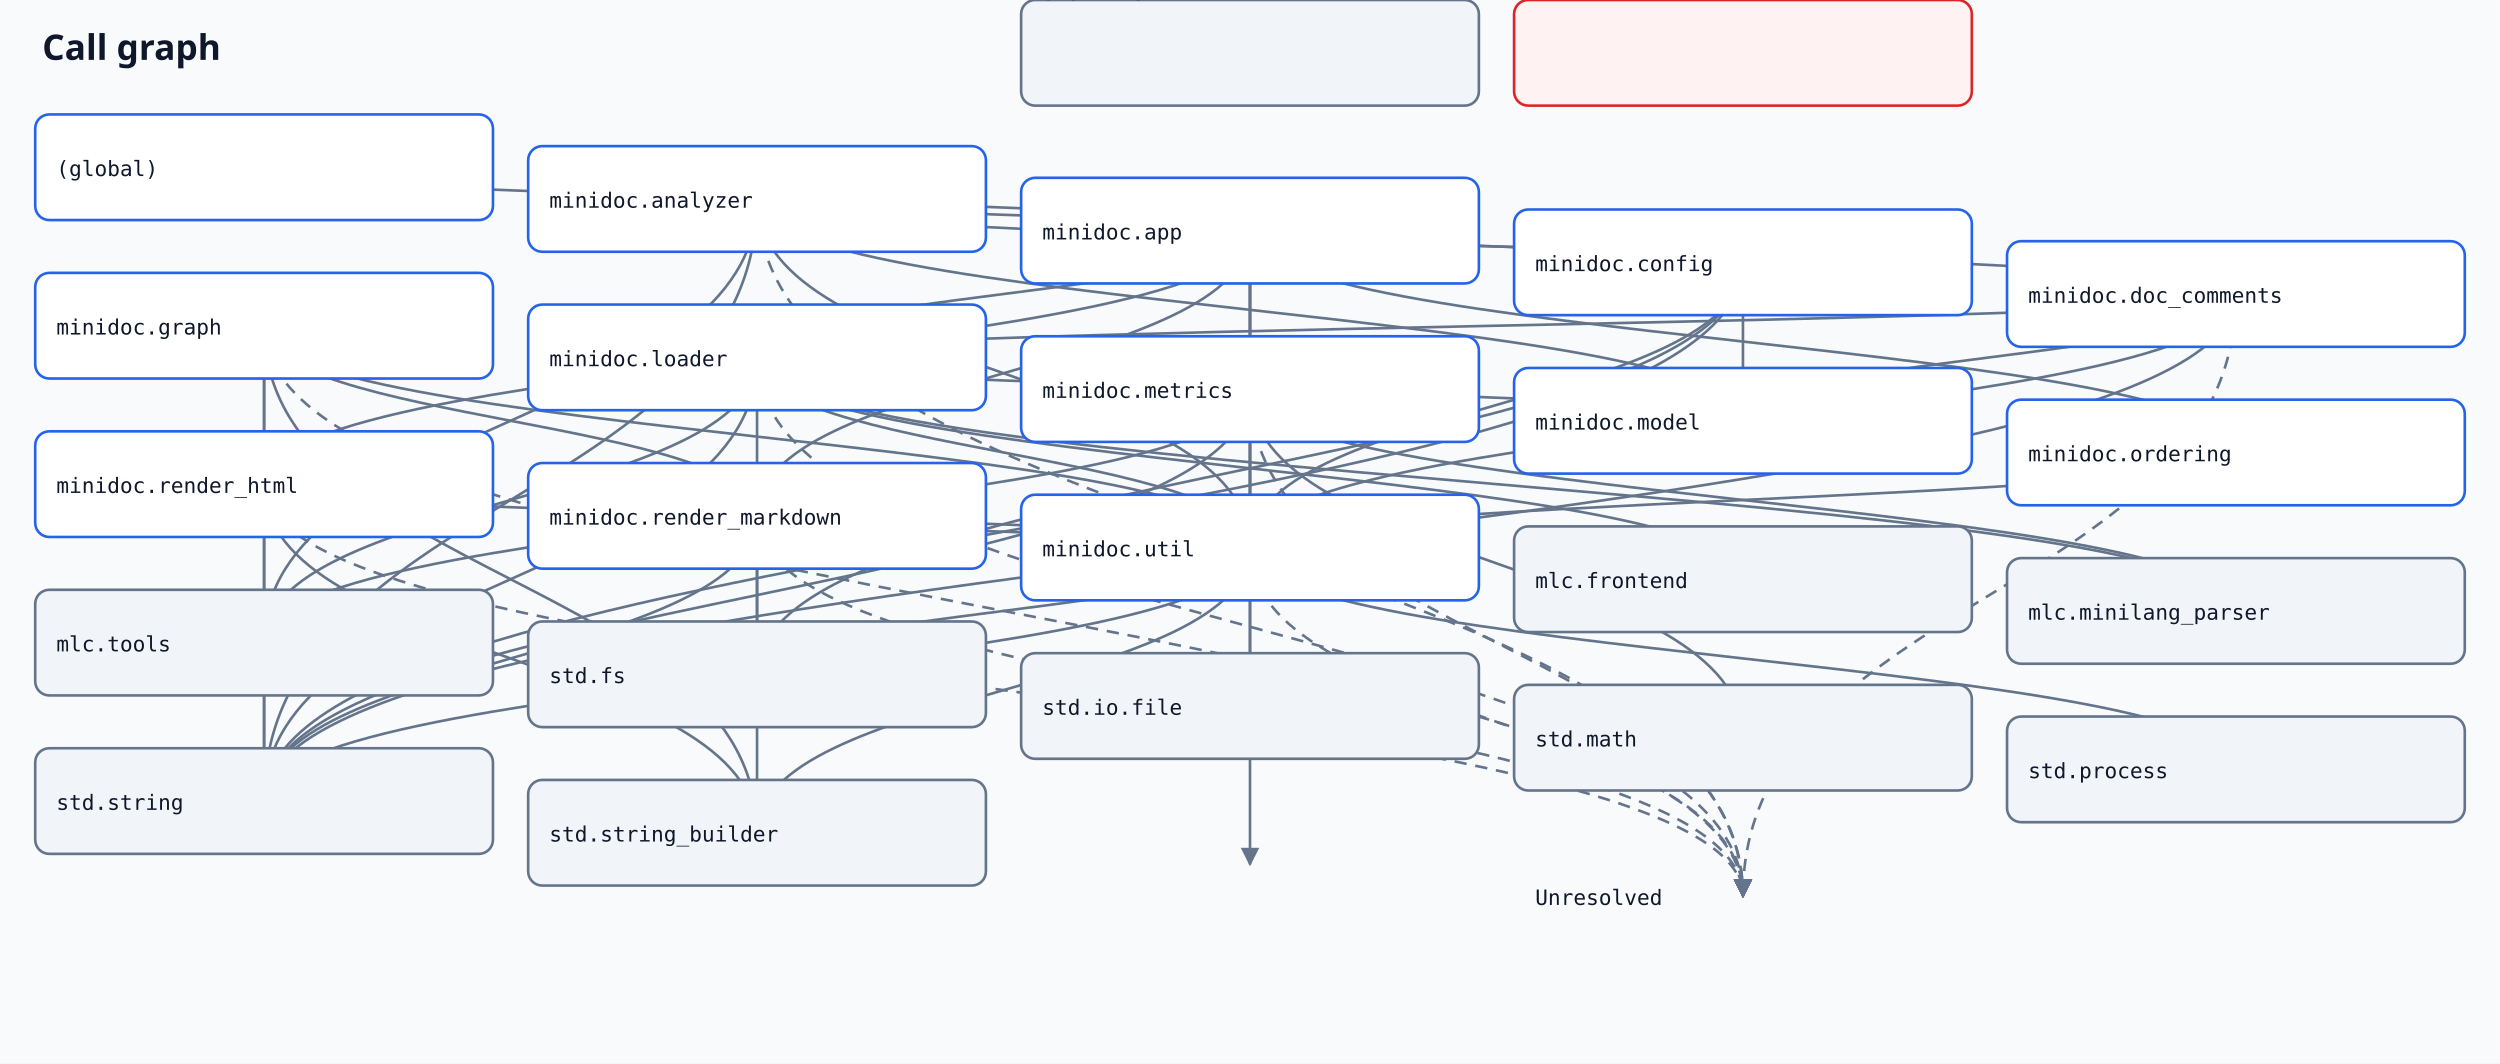
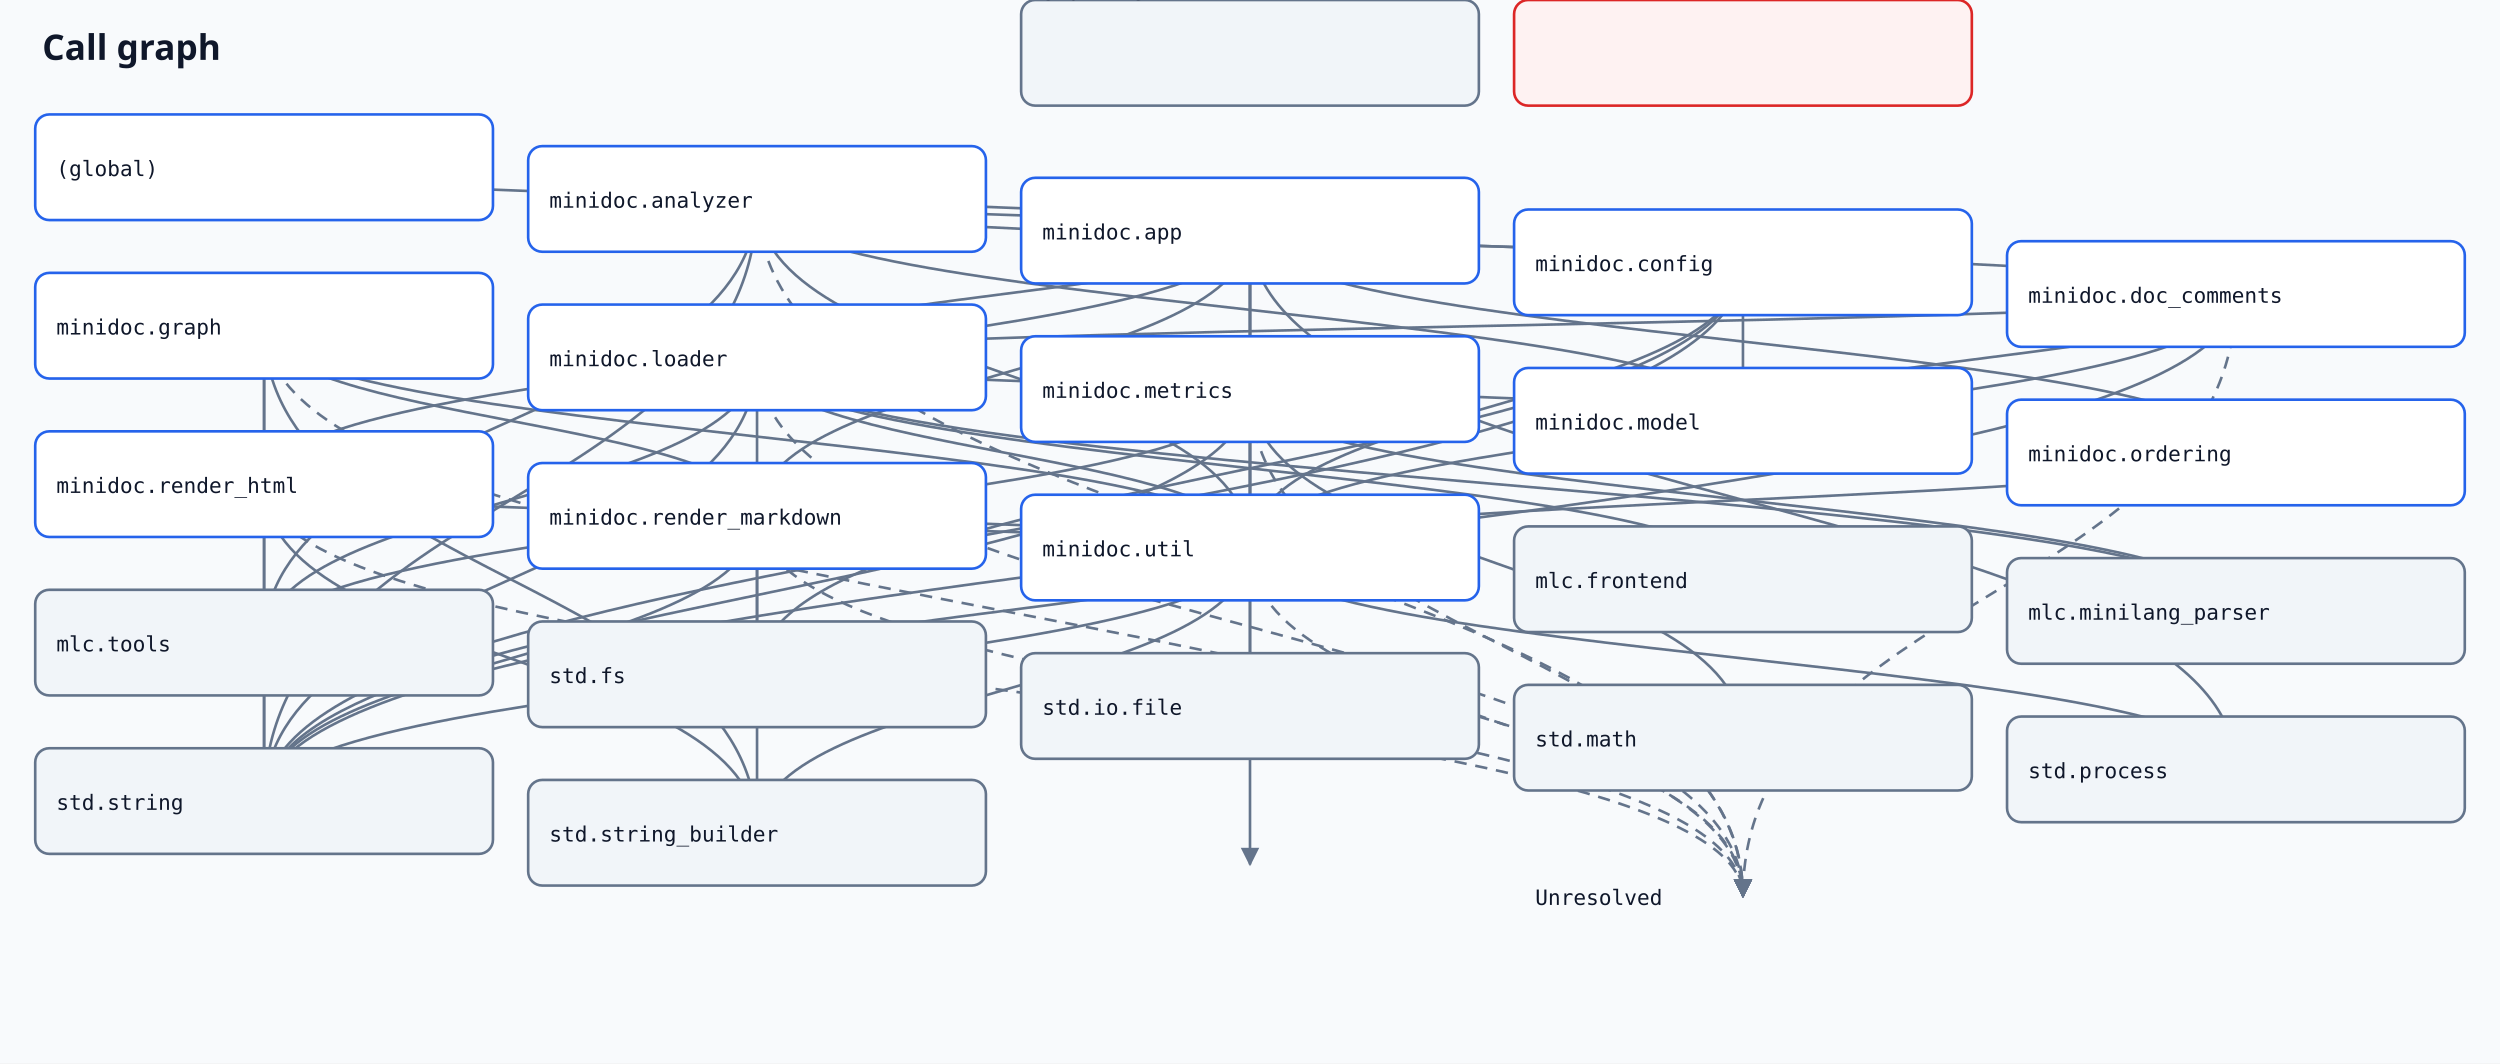
<svg xmlns="http://www.w3.org/2000/svg" width="1420" height="604" viewBox="0 0 1420 604" role="img" aria-labelledby="title desc">
  <defs>
    <marker id="arrow" viewBox="0 0 10 10" refX="9" refY="5" markerWidth="7" markerHeight="7" orient="auto-start-reverse">
      <path d="M 0 0 L 10 5 L 0 10 z" fill="#64748b" />
    </marker>
  </defs>
  <rect width="100%" height="100%" fill="#f8fafc" />
  <text x="24" y="34" font-family="system-ui,sans-serif" font-size="20" font-weight="700" fill="#0f172a">Call graph</text>
  <path d="M 150 95 C 150 113, 710 113, 710 131" fill="none" stroke="#64748b" stroke-width="1.5" marker-end="url(#arrow)" />
  <path d="M 430 113 C 430 140, 1270 140, 1270 167" fill="none" stroke="#64748b" stroke-width="1.5" marker-end="url(#arrow)" />
  <path d="M 430 113 C 430 239, 150 239, 150 365" fill="none" stroke="#64748b" stroke-width="1.5" marker-end="url(#arrow)" />
  <path d="M 430 113 C 430 311, 990 311, 990 509." fill="none" stroke="#64748b" stroke-width="1.5" stroke-dasharray="7 5" marker-end="url(#arrow)" />
  <path d="M 430 113 C 430 284, 150 284, 150 455" fill="none" stroke="#64748b" stroke-width="1.5" marker-end="url(#arrow)" />
  <path d="M 430 113 C 430 212, 710 212, 710 311" fill="none" stroke="#64748b" stroke-width="1.5" marker-end="url(#arrow)" />
  <path d="M 430 113 C 430 176, 990 176, 990 239" fill="none" stroke="#64748b" stroke-width="1.5" marker-end="url(#arrow)" />
+   <path d="M 710 131 C 710 284, 1270 284, 1270 437" fill="none" stroke="#64748b" stroke-width="1.5" marker-end="url(#arrow)" />
+   <path d="M 710 131 C 710 311, 710 311, 710 491." fill="none" stroke="#64748b" stroke-width="1.5" marker-end="url(#arrow)" />
  <path d="M 710 131 C 710 122, 430 122, 430 113" fill="none" stroke="#64748b" stroke-width="1.5" marker-end="url(#arrow)" />
  <path d="M 710 131 C 710 167, 430 167, 430 203" fill="none" stroke="#64748b" stroke-width="1.5" marker-end="url(#arrow)" />
  <path d="M 710 131 C 710 176, 710 176, 710 221" fill="none" stroke="#64748b" stroke-width="1.5" marker-end="url(#arrow)" />
  <path d="M 710 131 C 710 194, 1270 194, 1270 257" fill="none" stroke="#64748b" stroke-width="1.5" marker-end="url(#arrow)" />
  <path d="M 710 131 C 710 221, 710 221, 710 311" fill="none" stroke="#64748b" stroke-width="1.5" marker-end="url(#arrow)" />
-   <path d="M 710 131 C 710 311, 710 311, 710 491." fill="none" stroke="#64748b" stroke-width="1.5" marker-end="url(#arrow)" />
  <path d="M 710 131 C 710 203, 150 203, 150 275" fill="none" stroke="#64748b" stroke-width="1.5" marker-end="url(#arrow)" />
  <path d="M 710 131 C 710 212, 430 212, 430 293" fill="none" stroke="#64748b" stroke-width="1.5" marker-end="url(#arrow)" />
  <path d="M 710 131 C 710 140, 990 140, 990 149" fill="none" stroke="#64748b" stroke-width="1.5" marker-end="url(#arrow)" />
  <path d="M 990 149 C 990 230, 710 230, 710 311" fill="none" stroke="#64748b" stroke-width="1.5" marker-end="url(#arrow)" />
  <path d="M 990 149 C 990 302, 150 302, 150 455" fill="none" stroke="#64748b" stroke-width="1.5" marker-end="url(#arrow)" />
  <path d="M 990 149 C 990 194, 990 194, 990 239" fill="none" stroke="#64748b" stroke-width="1.5" marker-end="url(#arrow)" />
  <path d="M 990 149 C 990 266, 430 266, 430 383" fill="none" stroke="#64748b" stroke-width="1.5" marker-end="url(#arrow)" />
  <path d="M 1270 167 C 1270 311, 150 311, 150 455" fill="none" stroke="#64748b" stroke-width="1.5" marker-end="url(#arrow)" />
  <path d="M 1270 167 C 1270 239, 710 239, 710 311" fill="none" stroke="#64748b" stroke-width="1.5" marker-end="url(#arrow)" />
  <path d="M 1270 167 C 1270 338, 990 338, 990 509." fill="none" stroke="#64748b" stroke-width="1.5" stroke-dasharray="7 5" marker-end="url(#arrow)" />
  <path d="M 1270 167 C 1270 203, 990 203, 990 239" fill="none" stroke="#64748b" stroke-width="1.5" marker-end="url(#arrow)" />
  <path d="M 150 185 C 150 248, 710 248, 710 311" fill="none" stroke="#64748b" stroke-width="1.5" marker-end="url(#arrow)" />
  <path d="M 150 185 C 150 320, 150 320, 150 455" fill="none" stroke="#64748b" stroke-width="1.5" marker-end="url(#arrow)" />
  <path d="M 150 185 C 150 347, 990 347, 990 509." fill="none" stroke="#64748b" stroke-width="1.5" stroke-dasharray="7 5" marker-end="url(#arrow)" />
  <path d="M 150 185 C 150 329, 430 329, 430 473" fill="none" stroke="#64748b" stroke-width="1.5" marker-end="url(#arrow)" />
  <path d="M 430 203 C 430 257, 710 257, 710 311" fill="none" stroke="#64748b" stroke-width="1.5" marker-end="url(#arrow)" />
  <path d="M 430 203 C 430 293, 430 293, 430 383" fill="none" stroke="#64748b" stroke-width="1.5" marker-end="url(#arrow)" />
  <path d="M 430 203 C 430 329, 150 329, 150 455" fill="none" stroke="#64748b" stroke-width="1.5" marker-end="url(#arrow)" />
  <path d="M 430 203 C 430 221, 990 221, 990 239" fill="none" stroke="#64748b" stroke-width="1.5" marker-end="url(#arrow)" />
  <path d="M 430 203 C 430 356, 990 356, 990 509." fill="none" stroke="#64748b" stroke-width="1.5" stroke-dasharray="7 5" marker-end="url(#arrow)" />
  <path d="M 430 203 C 430 284, 150 284, 150 365" fill="none" stroke="#64748b" stroke-width="1.5" marker-end="url(#arrow)" />
  <path d="M 430 203 C 430 185, 1270 185, 1270 167" fill="none" stroke="#64748b" stroke-width="1.5" marker-end="url(#arrow)" />
  <path d="M 430 203 C 430 266, 990 266, 990 329" fill="none" stroke="#64748b" stroke-width="1.5" marker-end="url(#arrow)" />
  <path d="M 430 203 C 430 275, 1270 275, 1270 347" fill="none" stroke="#64748b" stroke-width="1.5" marker-end="url(#arrow)" />
  <path d="M 710 221 C 710 284, 1270 284, 1270 347" fill="none" stroke="#64748b" stroke-width="1.5" marker-end="url(#arrow)" />
  <path d="M 710 221 C 710 365, 990 365, 990 509." fill="none" stroke="#64748b" stroke-width="1.5" stroke-dasharray="7 5" marker-end="url(#arrow)" />
  <path d="M 710 221 C 710 293, 150 293, 150 365" fill="none" stroke="#64748b" stroke-width="1.5" marker-end="url(#arrow)" />
  <path d="M 710 221 C 710 338, 150 338, 150 455" fill="none" stroke="#64748b" stroke-width="1.5" marker-end="url(#arrow)" />
  <path d="M 710 221 C 710 266, 710 266, 710 311" fill="none" stroke="#64748b" stroke-width="1.5" marker-end="url(#arrow)" />
  <path d="M 710 221 C 710 320, 990 320, 990 419" fill="none" stroke="#64748b" stroke-width="1.5" marker-end="url(#arrow)" />
  <path d="M 1270 257 C 1270 284, 710 284, 710 311" fill="none" stroke="#64748b" stroke-width="1.5" marker-end="url(#arrow)" />
  <path d="M 150 275 C 150 392, 990 392, 990 509." fill="none" stroke="#64748b" stroke-width="1.5" stroke-dasharray="7 5" marker-end="url(#arrow)" />
  <path d="M 150 275 C 150 293, 710 293, 710 311" fill="none" stroke="#64748b" stroke-width="1.5" marker-end="url(#arrow)" />
  <path d="M 150 275 C 150 374, 430 374, 430 473" fill="none" stroke="#64748b" stroke-width="1.5" marker-end="url(#arrow)" />
  <path d="M 150 275 C 150 230, 150 230, 150 185" fill="none" stroke="#64748b" stroke-width="1.5" marker-end="url(#arrow)" />
  <path d="M 150 275 C 150 365, 150 365, 150 455" fill="none" stroke="#64748b" stroke-width="1.5" marker-end="url(#arrow)" />
  <path d="M 430 293 C 430 401, 990 401, 990 509." fill="none" stroke="#64748b" stroke-width="1.5" stroke-dasharray="7 5" marker-end="url(#arrow)" />
  <path d="M 430 293 C 430 302, 710 302, 710 311" fill="none" stroke="#64748b" stroke-width="1.5" marker-end="url(#arrow)" />
  <path d="M 430 293 C 430 374, 150 374, 150 455" fill="none" stroke="#64748b" stroke-width="1.5" marker-end="url(#arrow)" />
  <path d="M 430 293 C 430 239, 150 239, 150 185" fill="none" stroke="#64748b" stroke-width="1.5" marker-end="url(#arrow)" />
  <path d="M 430 293 C 430 383, 430 383, 430 473" fill="none" stroke="#64748b" stroke-width="1.5" marker-end="url(#arrow)" />
  <path d="M 710 311 C 710 347, 430 347, 430 383" fill="none" stroke="#64748b" stroke-width="1.5" marker-end="url(#arrow)" />
  <path d="M 710 311 C 710 383, 150 383, 150 455" fill="none" stroke="#64748b" stroke-width="1.5" marker-end="url(#arrow)" />
  <path d="M 710 311 C 710 374, 1270 374, 1270 437" fill="none" stroke="#64748b" stroke-width="1.5" marker-end="url(#arrow)" />
  <path d="M 710 311 C 710 356, 710 356, 710 401" fill="none" stroke="#64748b" stroke-width="1.5" marker-end="url(#arrow)" />
  <path d="M 710 311 C 710 410, 990 410, 990 509." fill="none" stroke="#64748b" stroke-width="1.5" stroke-dasharray="7 5" marker-end="url(#arrow)" />
  <path d="M 710 311 C 710 392, 430 392, 430 473" fill="none" stroke="#64748b" stroke-width="1.5" marker-end="url(#arrow)" />
  <g>
    <rect x="20" y="65" width="260" height="60" rx="8" fill="#ffffff" stroke="#2563eb" stroke-width="1.5" />
    <text x="32" y="100" font-family="ui-monospace,monospace" font-size="12" fill="#0f172a">(global)</text>
  </g>
  <g>
    <rect x="300" y="83" width="260" height="60" rx="8" fill="#ffffff" stroke="#2563eb" stroke-width="1.5" />
    <text x="312" y="118" font-family="ui-monospace,monospace" font-size="12" fill="#0f172a">minidoc.analyzer</text>
  </g>
  <g>
    <rect x="580" y="101" width="260" height="60" rx="8" fill="#ffffff" stroke="#2563eb" stroke-width="1.5" />
    <text x="592" y="136" font-family="ui-monospace,monospace" font-size="12" fill="#0f172a">minidoc.app</text>
  </g>
  <g>
    <rect x="860" y="119" width="260" height="60" rx="8" fill="#ffffff" stroke="#2563eb" stroke-width="1.5" />
    <text x="872" y="154" font-family="ui-monospace,monospace" font-size="12" fill="#0f172a">minidoc.config</text>
  </g>
  <g>
    <rect x="1140" y="137" width="260" height="60" rx="8" fill="#ffffff" stroke="#2563eb" stroke-width="1.5" />
    <text x="1152" y="172" font-family="ui-monospace,monospace" font-size="12" fill="#0f172a">minidoc.doc_comments</text>
  </g>
  <g>
    <rect x="20" y="155" width="260" height="60" rx="8" fill="#ffffff" stroke="#2563eb" stroke-width="1.5" />
    <text x="32" y="190" font-family="ui-monospace,monospace" font-size="12" fill="#0f172a">minidoc.graph</text>
  </g>
  <g>
    <rect x="300" y="173" width="260" height="60" rx="8" fill="#ffffff" stroke="#2563eb" stroke-width="1.5" />
    <text x="312" y="208" font-family="ui-monospace,monospace" font-size="12" fill="#0f172a">minidoc.loader</text>
  </g>
  <g>
    <rect x="580" y="191" width="260" height="60" rx="8" fill="#ffffff" stroke="#2563eb" stroke-width="1.5" />
    <text x="592" y="226" font-family="ui-monospace,monospace" font-size="12" fill="#0f172a">minidoc.metrics</text>
  </g>
  <g>
    <rect x="860" y="209" width="260" height="60" rx="8" fill="#ffffff" stroke="#2563eb" stroke-width="1.5" />
    <text x="872" y="244" font-family="ui-monospace,monospace" font-size="12" fill="#0f172a">minidoc.model</text>
  </g>
  <g>
    <rect x="1140" y="227" width="260" height="60" rx="8" fill="#ffffff" stroke="#2563eb" stroke-width="1.5" />
    <text x="1152" y="262" font-family="ui-monospace,monospace" font-size="12" fill="#0f172a">minidoc.ordering</text>
  </g>
  <g>
    <rect x="20" y="245" width="260" height="60" rx="8" fill="#ffffff" stroke="#2563eb" stroke-width="1.5" />
    <text x="32" y="280" font-family="ui-monospace,monospace" font-size="12" fill="#0f172a">minidoc.render_html</text>
  </g>
  <g>
    <rect x="300" y="263" width="260" height="60" rx="8" fill="#ffffff" stroke="#2563eb" stroke-width="1.5" />
    <text x="312" y="298" font-family="ui-monospace,monospace" font-size="12" fill="#0f172a">minidoc.render_markdown</text>
  </g>
  <g>
    <rect x="580" y="281" width="260" height="60" rx="8" fill="#ffffff" stroke="#2563eb" stroke-width="1.5" />
    <text x="592" y="316" font-family="ui-monospace,monospace" font-size="12" fill="#0f172a">minidoc.util</text>
  </g>
  <g>
    <rect x="860" y="299" width="260" height="60" rx="8" fill="#f1f5f9" stroke="#64748b" stroke-width="1.5" />
    <text x="872" y="334" font-family="ui-monospace,monospace" font-size="12" fill="#0f172a">mlc.frontend</text>
  </g>
  <g>
    <rect x="1140" y="317" width="260" height="60" rx="8" fill="#f1f5f9" stroke="#64748b" stroke-width="1.5" />
    <text x="1152" y="352" font-family="ui-monospace,monospace" font-size="12" fill="#0f172a">mlc.minilang_parser</text>
  </g>
  <g>
    <rect x="20" y="335" width="260" height="60" rx="8" fill="#f1f5f9" stroke="#64748b" stroke-width="1.5" />
    <text x="32" y="370" font-family="ui-monospace,monospace" font-size="12" fill="#0f172a">mlc.tools</text>
  </g>
  <g>
    <rect x="300" y="353" width="260" height="60" rx="8" fill="#f1f5f9" stroke="#64748b" stroke-width="1.5" />
    <text x="312" y="388" font-family="ui-monospace,monospace" font-size="12" fill="#0f172a">std.fs</text>
  </g>
  <g>
    <rect x="580" y="371" width="260" height="60" rx="8" fill="#f1f5f9" stroke="#64748b" stroke-width="1.5" />
    <text x="592" y="406" font-family="ui-monospace,monospace" font-size="12" fill="#0f172a">std.io.file</text>
  </g>
  <g>
    <rect x="860" y="389" width="260" height="60" rx="8" fill="#f1f5f9" stroke="#64748b" stroke-width="1.5" />
    <text x="872" y="424" font-family="ui-monospace,monospace" font-size="12" fill="#0f172a">std.math</text>
  </g>
  <g>
    <rect x="1140" y="407" width="260" height="60" rx="8" fill="#f1f5f9" stroke="#64748b" stroke-width="1.5" />
    <text x="1152" y="442" font-family="ui-monospace,monospace" font-size="12" fill="#0f172a">std.process</text>
  </g>
  <g>
    <rect x="20" y="425" width="260" height="60" rx="8" fill="#f1f5f9" stroke="#64748b" stroke-width="1.5" />
    <text x="32" y="460" font-family="ui-monospace,monospace" font-size="12" fill="#0f172a">std.string</text>
  </g>
  <g>
    <rect x="300" y="443" width="260" height="60" rx="8" fill="#f1f5f9" stroke="#64748b" stroke-width="1.5" />
    <text x="312" y="478" font-family="ui-monospace,monospace" font-size="12" fill="#0f172a">std.string_builder</text>
  </g>
  <g>
    <rect x="580" y="461." width="260" height="60" rx="8" fill="#f1f5f9" stroke="#64748b" stroke-width="1.5" />
    <text x="592" y="496." font-family="ui-monospace,monospace" font-size="12" fill="#0f172a">std.time</text>
  </g>
  <g>
    <rect x="860" y="479." width="260" height="60" rx="8" fill="#fef2f2" stroke="#dc2626" stroke-width="1.5" />
    <text x="872" y="514" font-family="ui-monospace,monospace" font-size="12" fill="#0f172a">Unresolved</text>
  </g>
</svg>
